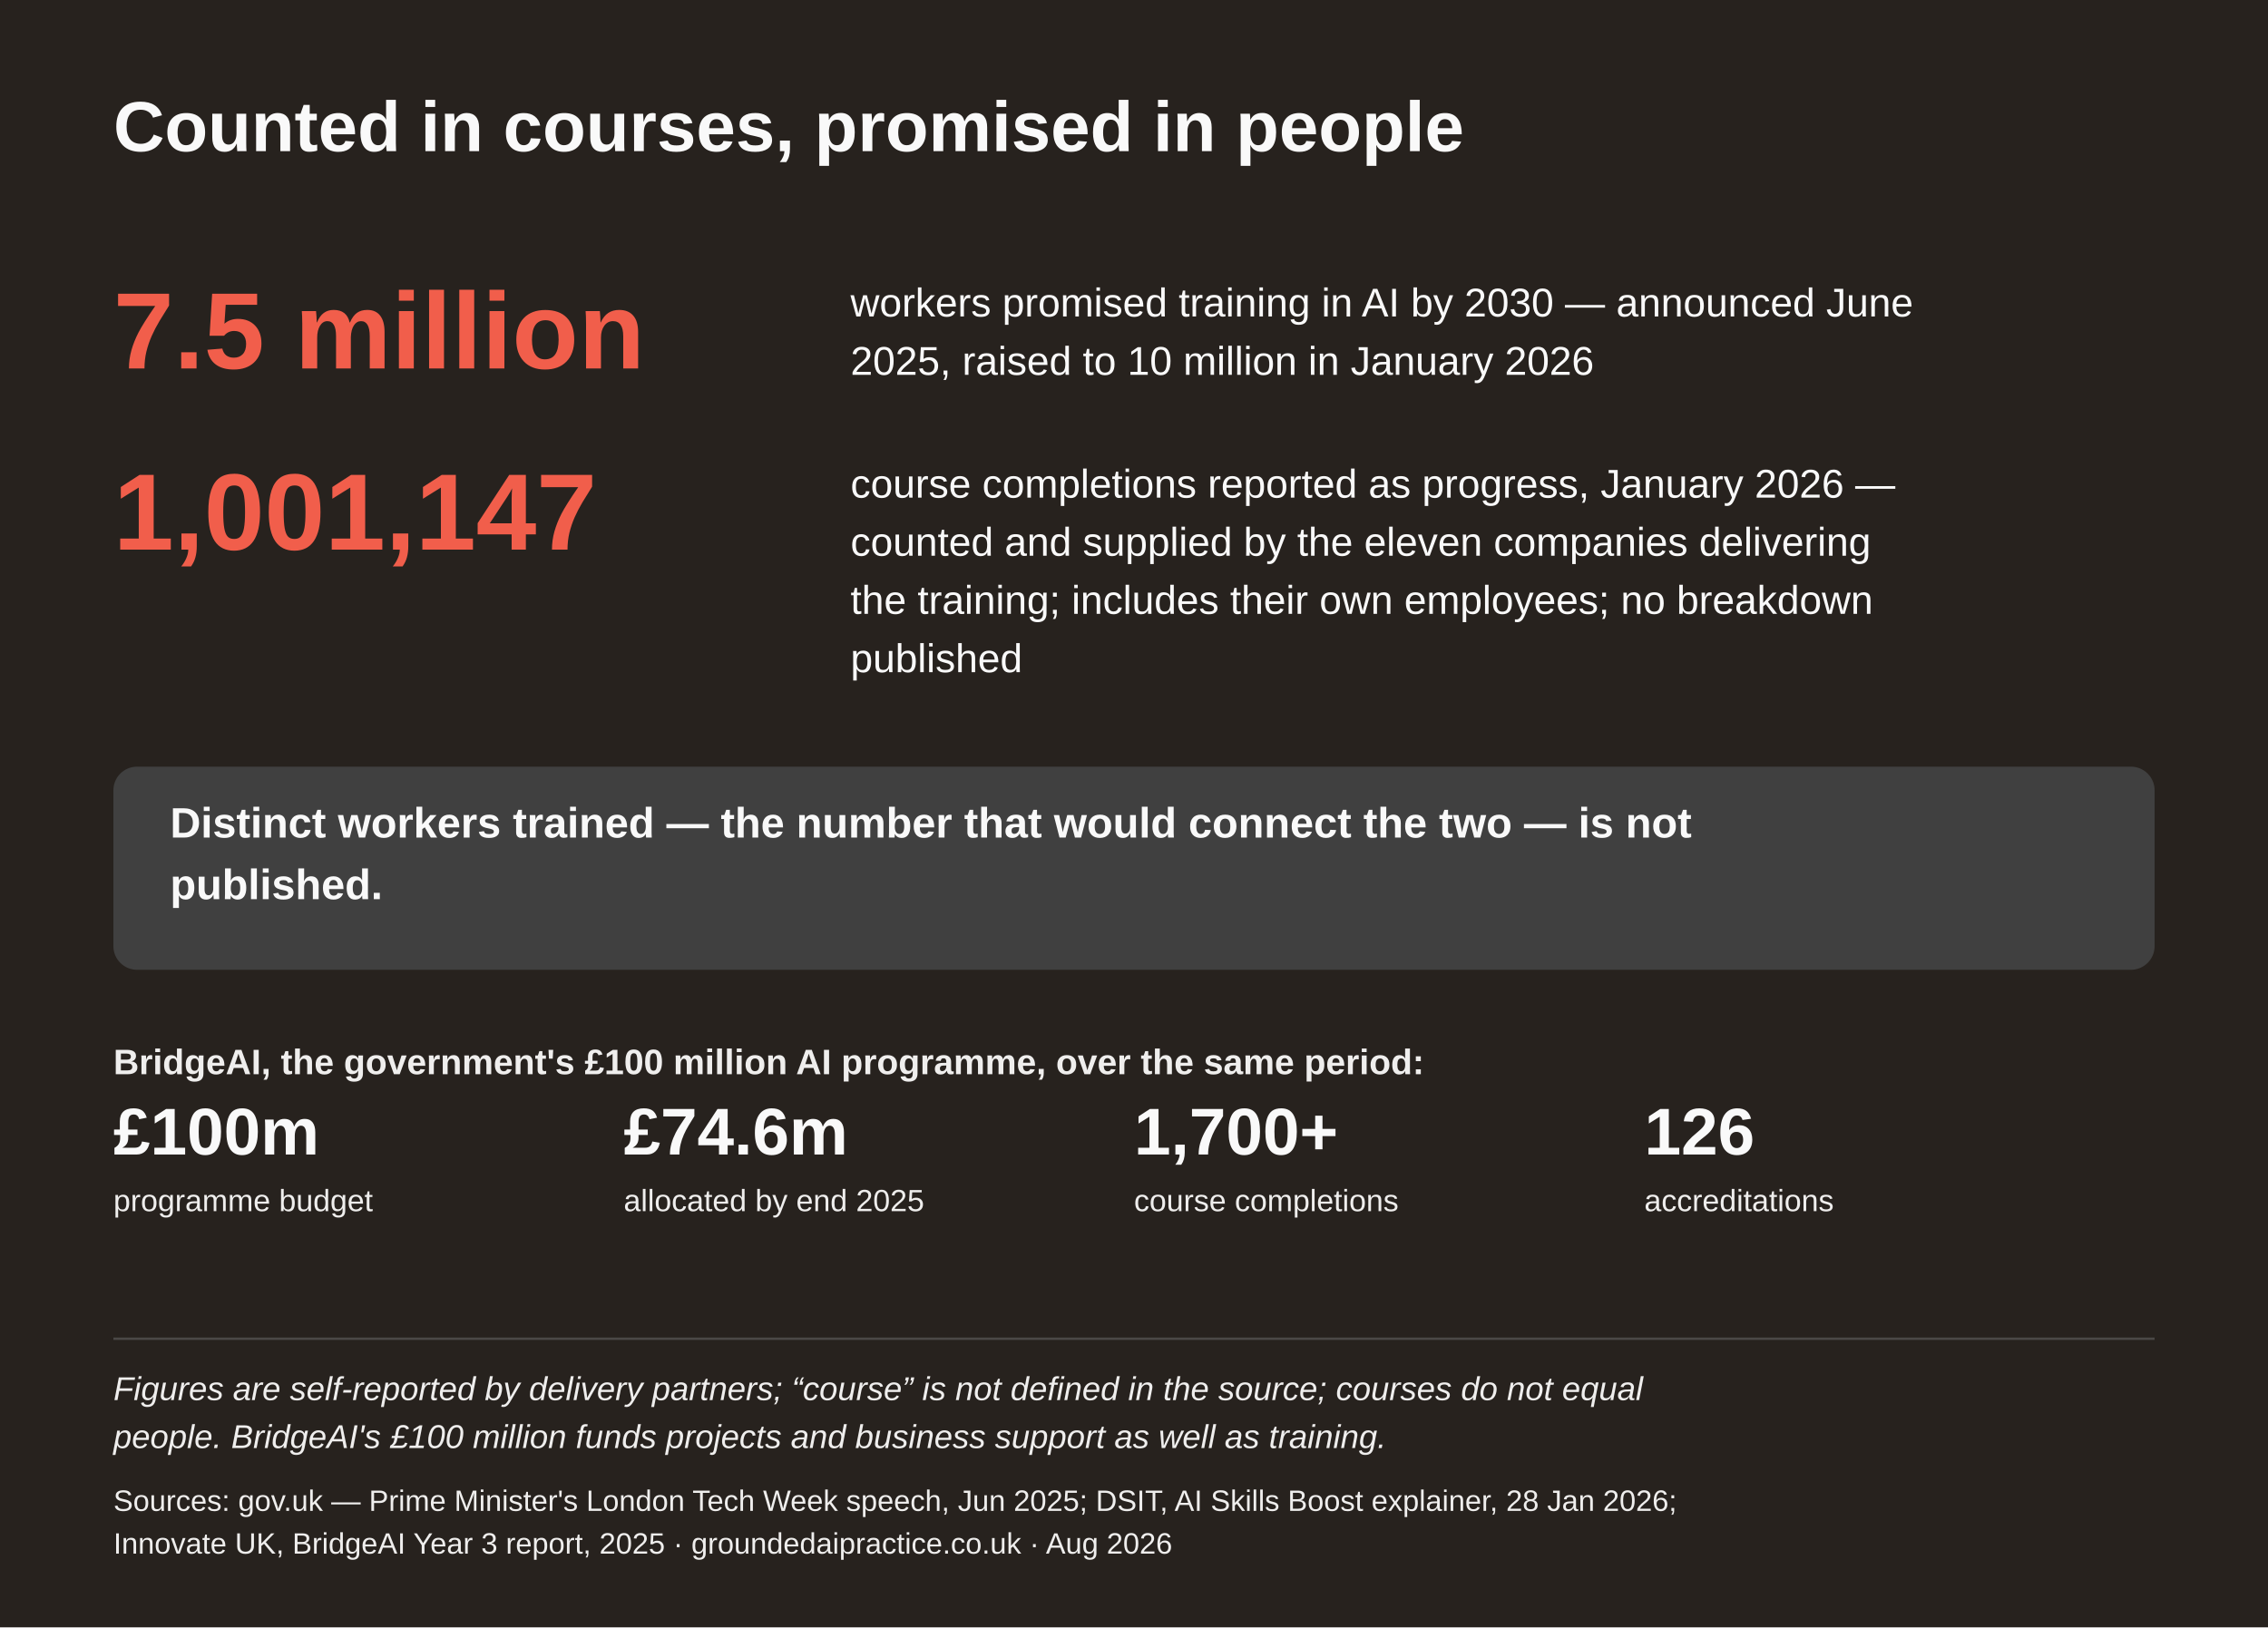
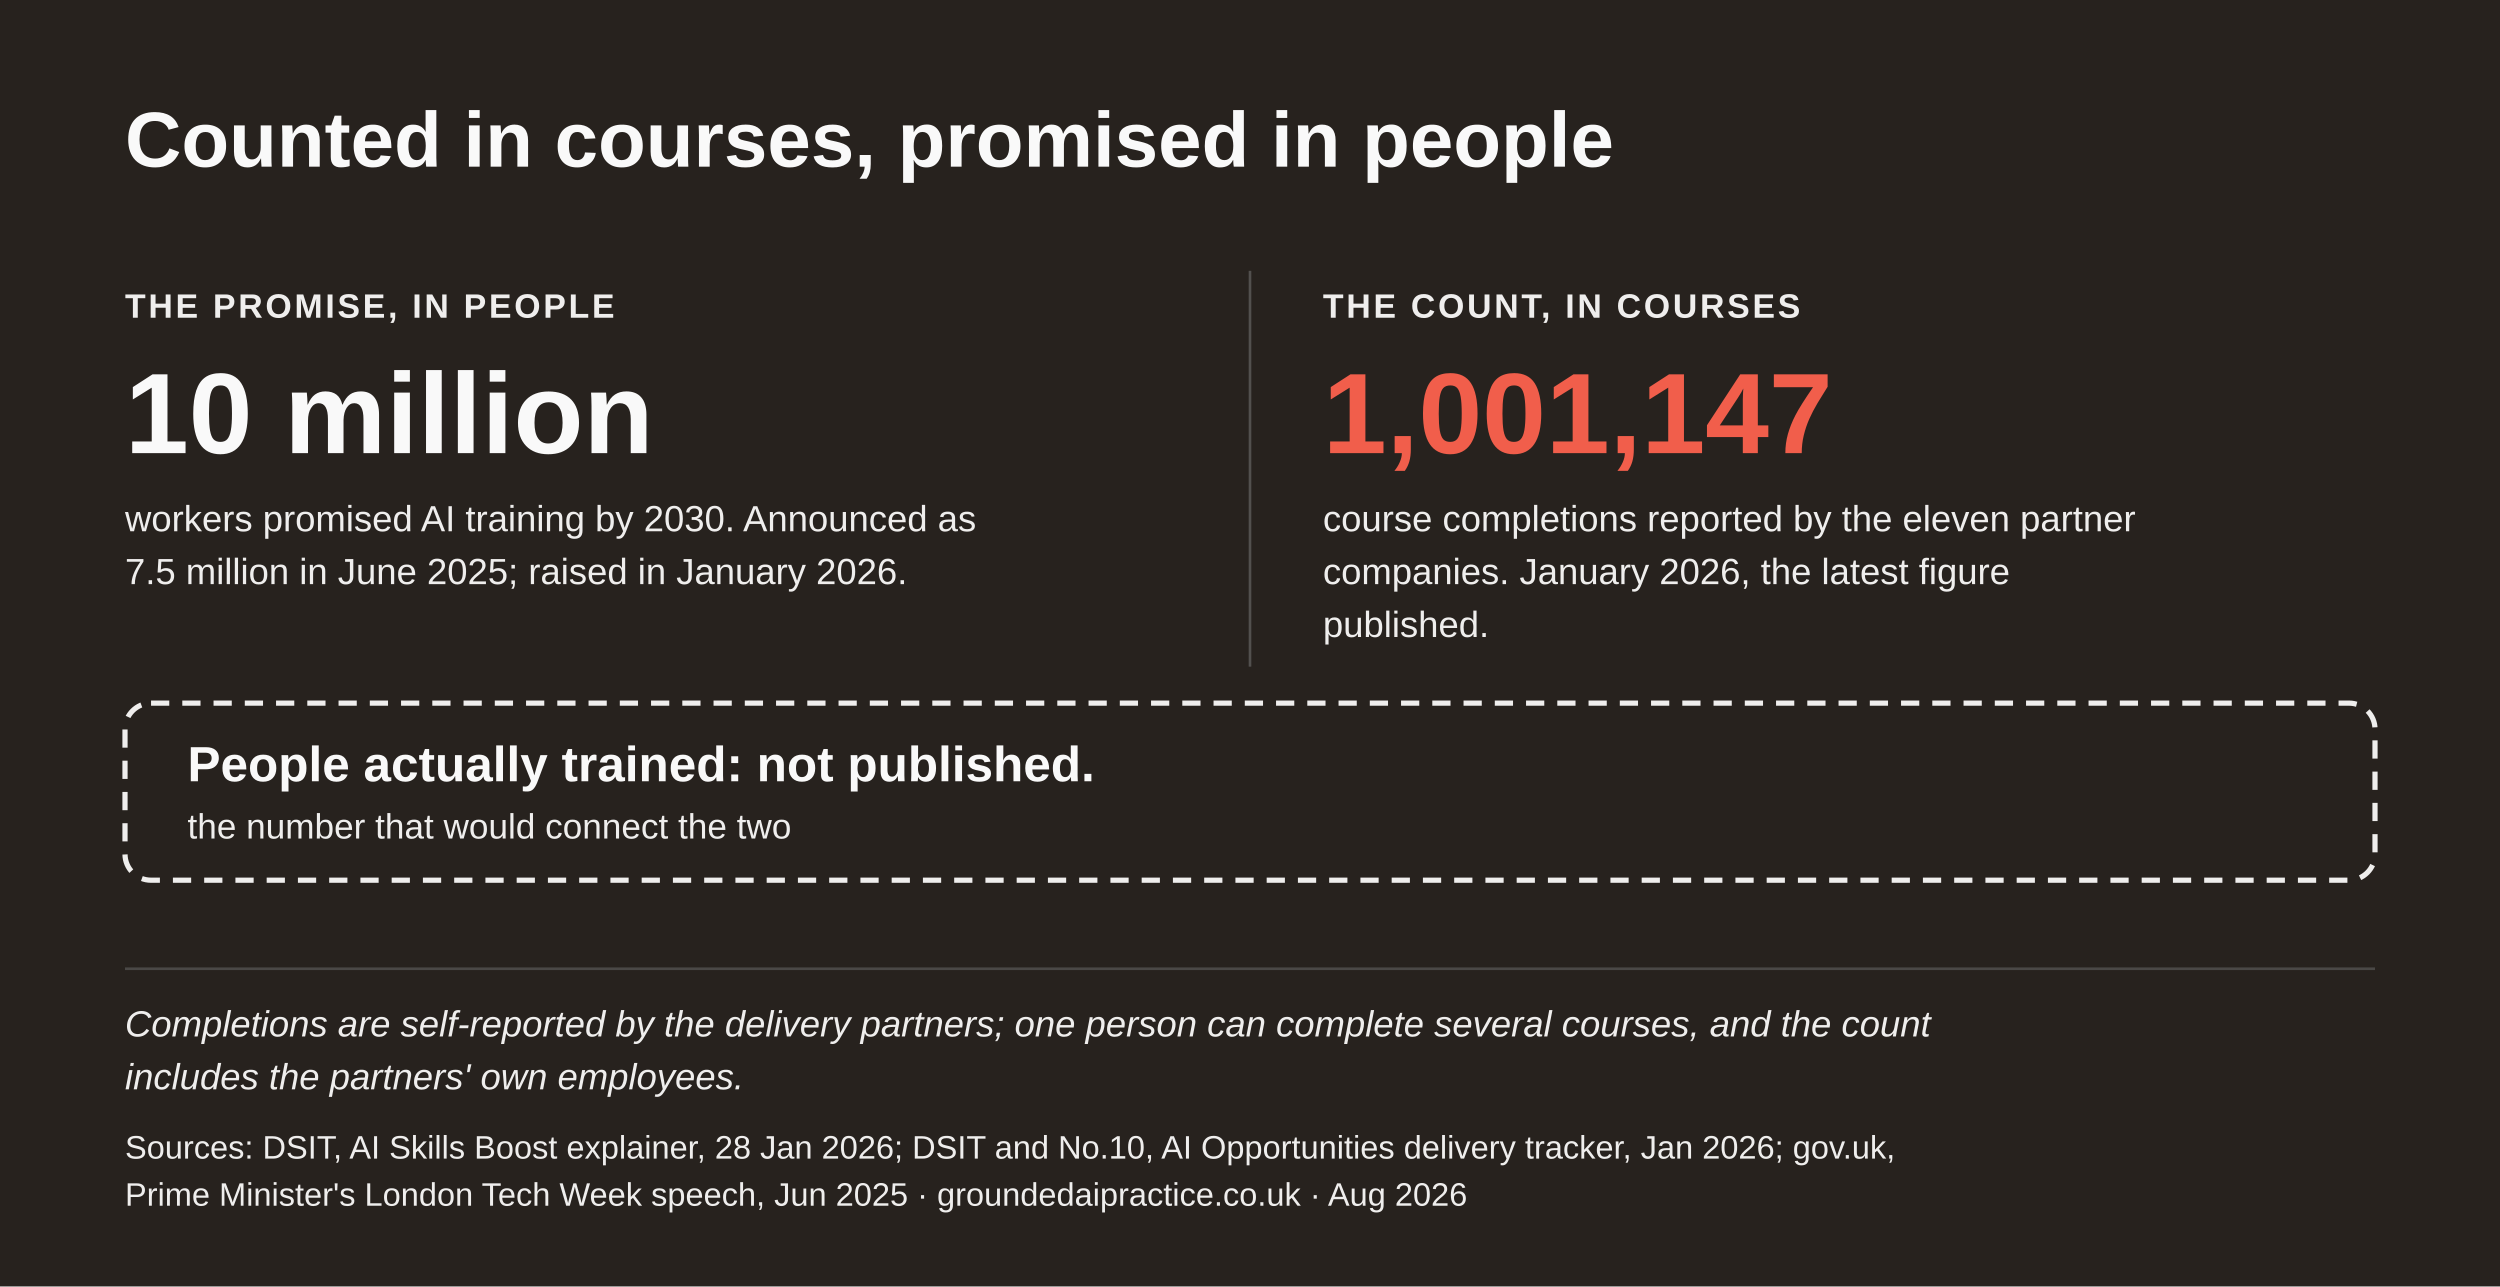
- <svg xmlns="http://www.w3.org/2000/svg" viewBox="0 0 960 689" width="960" height="689" role="img" aria-labelledby="t d">
-   <rect width="960" height="689" fill="#27221E" />
+ <svg xmlns="http://www.w3.org/2000/svg" viewBox="0 0 960 494" width="960" height="494" role="img" aria-labelledby="t d">
+   <rect width="960" height="494" fill="#27221E" />
  <text x="48" y="64.0" font-family="'Public Sans', 'Segoe UI', -apple-system, Arial, sans-serif" font-size="30" font-weight="700" fill="#F9F9F9" text-anchor="start">Counted in courses, promised in people</text>
-   <text x="48" y="156.0" font-family="'Public Sans', 'Segoe UI', -apple-system, Arial, sans-serif" font-size="46" font-weight="700" fill="#F15E4B" text-anchor="start">7.5 million</text>
-   <text x="360" y="134.0" font-family="'Public Sans', 'Segoe UI', -apple-system, Arial, sans-serif" font-size="17" font-weight="400" fill="#F9F9F9" text-anchor="start">workers promised training in AI by 2030 — announced June</text>
-   <text x="360" y="158.7" font-family="'Public Sans', 'Segoe UI', -apple-system, Arial, sans-serif" font-size="17" font-weight="400" fill="#F9F9F9" text-anchor="start">2025, raised to 10 million in January 2026</text>
-   <text x="48" y="232.7" font-family="'Public Sans', 'Segoe UI', -apple-system, Arial, sans-serif" font-size="46" font-weight="700" fill="#F15E4B" text-anchor="start">1,001,147</text>
-   <text x="360" y="210.7" font-family="'Public Sans', 'Segoe UI', -apple-system, Arial, sans-serif" font-size="17" font-weight="400" fill="#F9F9F9" text-anchor="start">course completions reported as progress, January 2026 —</text>
-   <text x="360" y="235.3" font-family="'Public Sans', 'Segoe UI', -apple-system, Arial, sans-serif" font-size="17" font-weight="400" fill="#F9F9F9" text-anchor="start">counted and supplied by the eleven companies delivering</text>
-   <text x="360" y="259.9" font-family="'Public Sans', 'Segoe UI', -apple-system, Arial, sans-serif" font-size="17" font-weight="400" fill="#F9F9F9" text-anchor="start">the training; includes their own employees; no breakdown</text>
-   <text x="360" y="284.6" font-family="'Public Sans', 'Segoe UI', -apple-system, Arial, sans-serif" font-size="17" font-weight="400" fill="#F9F9F9" text-anchor="start">published</text>
-   <rect x="48" y="324.6" width="864" height="86" rx="10" fill="#404040" />
-   <text x="72" y="354.6" font-family="'Public Sans', 'Segoe UI', -apple-system, Arial, sans-serif" font-size="18" font-weight="600" fill="#F9F9F9" text-anchor="start">Distinct workers trained — the number that would connect the two — is not</text>
-   <text x="72" y="380.7" font-family="'Public Sans', 'Segoe UI', -apple-system, Arial, sans-serif" font-size="18" font-weight="600" fill="#F9F9F9" text-anchor="start">published.</text>
-   <text x="48" y="454.8" font-family="'Public Sans', 'Segoe UI', -apple-system, Arial, sans-serif" font-size="15" font-weight="600" fill="#EFEEED" text-anchor="start">BridgeAI, the government's £100 million AI programme, over the same period:</text>
-   <text x="48.0" y="488.8" font-family="'Public Sans', 'Segoe UI', -apple-system, Arial, sans-serif" font-size="28" font-weight="700" fill="#F9F9F9" text-anchor="start">£100m</text>
-   <text x="48.0" y="512.8" font-family="'Public Sans', 'Segoe UI', -apple-system, Arial, sans-serif" font-size="13" font-weight="400" fill="#EFEEED" text-anchor="start">programme budget</text>
-   <text x="264.0" y="488.8" font-family="'Public Sans', 'Segoe UI', -apple-system, Arial, sans-serif" font-size="28" font-weight="700" fill="#F9F9F9" text-anchor="start">£74.6m</text>
-   <text x="264.0" y="512.8" font-family="'Public Sans', 'Segoe UI', -apple-system, Arial, sans-serif" font-size="13" font-weight="400" fill="#EFEEED" text-anchor="start">allocated by end 2025</text>
-   <text x="480.0" y="488.8" font-family="'Public Sans', 'Segoe UI', -apple-system, Arial, sans-serif" font-size="28" font-weight="700" fill="#F9F9F9" text-anchor="start">1,700+</text>
-   <text x="480.0" y="512.8" font-family="'Public Sans', 'Segoe UI', -apple-system, Arial, sans-serif" font-size="13" font-weight="400" fill="#EFEEED" text-anchor="start">course completions</text>
-   <text x="696.0" y="488.8" font-family="'Public Sans', 'Segoe UI', -apple-system, Arial, sans-serif" font-size="28" font-weight="700" fill="#F9F9F9" text-anchor="start">126</text>
-   <text x="696.0" y="512.8" font-family="'Public Sans', 'Segoe UI', -apple-system, Arial, sans-serif" font-size="13" font-weight="400" fill="#EFEEED" text-anchor="start">accreditations</text>
-   <line x1="48" y1="566.8" x2="912" y2="566.8" stroke="#6E6E6E" stroke-width="1" opacity="0.5" />
-   <text x="48" y="592.8" font-family="'Public Sans', 'Segoe UI', -apple-system, Arial, sans-serif" font-size="14" font-weight="400" fill="#EFEEED" text-anchor="start" font-style="italic">Figures are self-reported by delivery partners; “course” is not defined in the source; courses do not equal</text>
-   <text x="48" y="613.1" font-family="'Public Sans', 'Segoe UI', -apple-system, Arial, sans-serif" font-size="14" font-weight="400" fill="#EFEEED" text-anchor="start" font-style="italic">people. BridgeAI's £100 million funds projects and business support as well as training.</text>
-   <text x="48" y="639.7" font-family="'Public Sans', 'Segoe UI', -apple-system, Arial, sans-serif" font-size="12.5" font-weight="400" fill="#EFEEED" text-anchor="start">Sources: gov.uk — Prime Minister's London Tech Week speech, Jun 2025; DSIT, AI Skills Boost explainer, 28 Jan 2026;</text>
-   <text x="48" y="657.8" font-family="'Public Sans', 'Segoe UI', -apple-system, Arial, sans-serif" font-size="12.5" font-weight="400" fill="#EFEEED" text-anchor="start">Innovate UK, BridgeAI Year 3 report, 2025 · groundedaipractice.co.uk · Aug 2026</text>
+   <text x="48" y="122" font-family="'Public Sans', 'Segoe UI', -apple-system, Arial, sans-serif" font-size="13" font-weight="700" letter-spacing="0.08em" fill="#EFEEED">THE PROMISE, IN PEOPLE</text>
+   <text x="508" y="122" font-family="'Public Sans', 'Segoe UI', -apple-system, Arial, sans-serif" font-size="13" font-weight="700" letter-spacing="0.08em" fill="#EFEEED">THE COUNT, IN COURSES</text>
+   <line x1="480" y1="104" x2="480" y2="256" stroke="#6E6E6E" stroke-width="1" opacity="0.6" />
+   <text x="48" y="174.0" font-family="'Public Sans', 'Segoe UI', -apple-system, Arial, sans-serif" font-size="44" font-weight="700" fill="#F9F9F9" text-anchor="start">10 million</text>
+   <text x="48" y="204.0" font-family="'Public Sans', 'Segoe UI', -apple-system, Arial, sans-serif" font-size="14" font-weight="400" fill="#EFEEED" text-anchor="start">workers promised AI training by 2030. Announced as</text>
+   <text x="48" y="224.3" font-family="'Public Sans', 'Segoe UI', -apple-system, Arial, sans-serif" font-size="14" font-weight="400" fill="#EFEEED" text-anchor="start">7.5 million in June 2025; raised in January 2026.</text>
+   <text x="508" y="174.0" font-family="'Public Sans', 'Segoe UI', -apple-system, Arial, sans-serif" font-size="44" font-weight="700" fill="#F15E4B" text-anchor="start">1,001,147</text>
+   <text x="508" y="204.0" font-family="'Public Sans', 'Segoe UI', -apple-system, Arial, sans-serif" font-size="14" font-weight="400" fill="#EFEEED" text-anchor="start">course completions reported by the eleven partner</text>
+   <text x="508" y="224.3" font-family="'Public Sans', 'Segoe UI', -apple-system, Arial, sans-serif" font-size="14" font-weight="400" fill="#EFEEED" text-anchor="start">companies. January 2026, the latest figure</text>
+   <text x="508" y="244.6" font-family="'Public Sans', 'Segoe UI', -apple-system, Arial, sans-serif" font-size="14" font-weight="400" fill="#EFEEED" text-anchor="start">published.</text>
+   <rect x="48" y="270" width="864" height="68" rx="10" fill="none" stroke="#EFEEED" stroke-width="2" stroke-dasharray="7 5" />
+   <text x="72" y="300.0" font-family="'Public Sans', 'Segoe UI', -apple-system, Arial, sans-serif" font-size="19" font-weight="700" fill="#F9F9F9" text-anchor="start">People actually trained: not published.</text>
+   <text x="72" y="322.0" font-family="'Public Sans', 'Segoe UI', -apple-system, Arial, sans-serif" font-size="13.5" font-weight="400" fill="#EFEEED" text-anchor="start">the number that would connect the two</text>
+   <line x1="48" y1="372" x2="912" y2="372" stroke="#6E6E6E" stroke-width="1" opacity="0.5" />
+   <text x="48" y="398.0" font-family="'Public Sans', 'Segoe UI', -apple-system, Arial, sans-serif" font-size="14" font-weight="400" fill="#EFEEED" text-anchor="start" font-style="italic">Completions are self-reported by the delivery partners; one person can complete several courses, and the count</text>
+   <text x="48" y="418.3" font-family="'Public Sans', 'Segoe UI', -apple-system, Arial, sans-serif" font-size="14" font-weight="400" fill="#EFEEED" text-anchor="start" font-style="italic">includes the partners' own employees.</text>
+   <text x="48" y="444.9" font-family="'Public Sans', 'Segoe UI', -apple-system, Arial, sans-serif" font-size="12.5" font-weight="400" fill="#EFEEED" text-anchor="start">Sources: DSIT, AI Skills Boost explainer, 28 Jan 2026; DSIT and No.10, AI Opportunities delivery tracker, Jan 2026; gov.uk,</text>
+   <text x="48" y="463.0" font-family="'Public Sans', 'Segoe UI', -apple-system, Arial, sans-serif" font-size="12.5" font-weight="400" fill="#EFEEED" text-anchor="start">Prime Minister's London Tech Week speech, Jun 2025 · groundedaipractice.co.uk · Aug 2026</text>
</svg>
